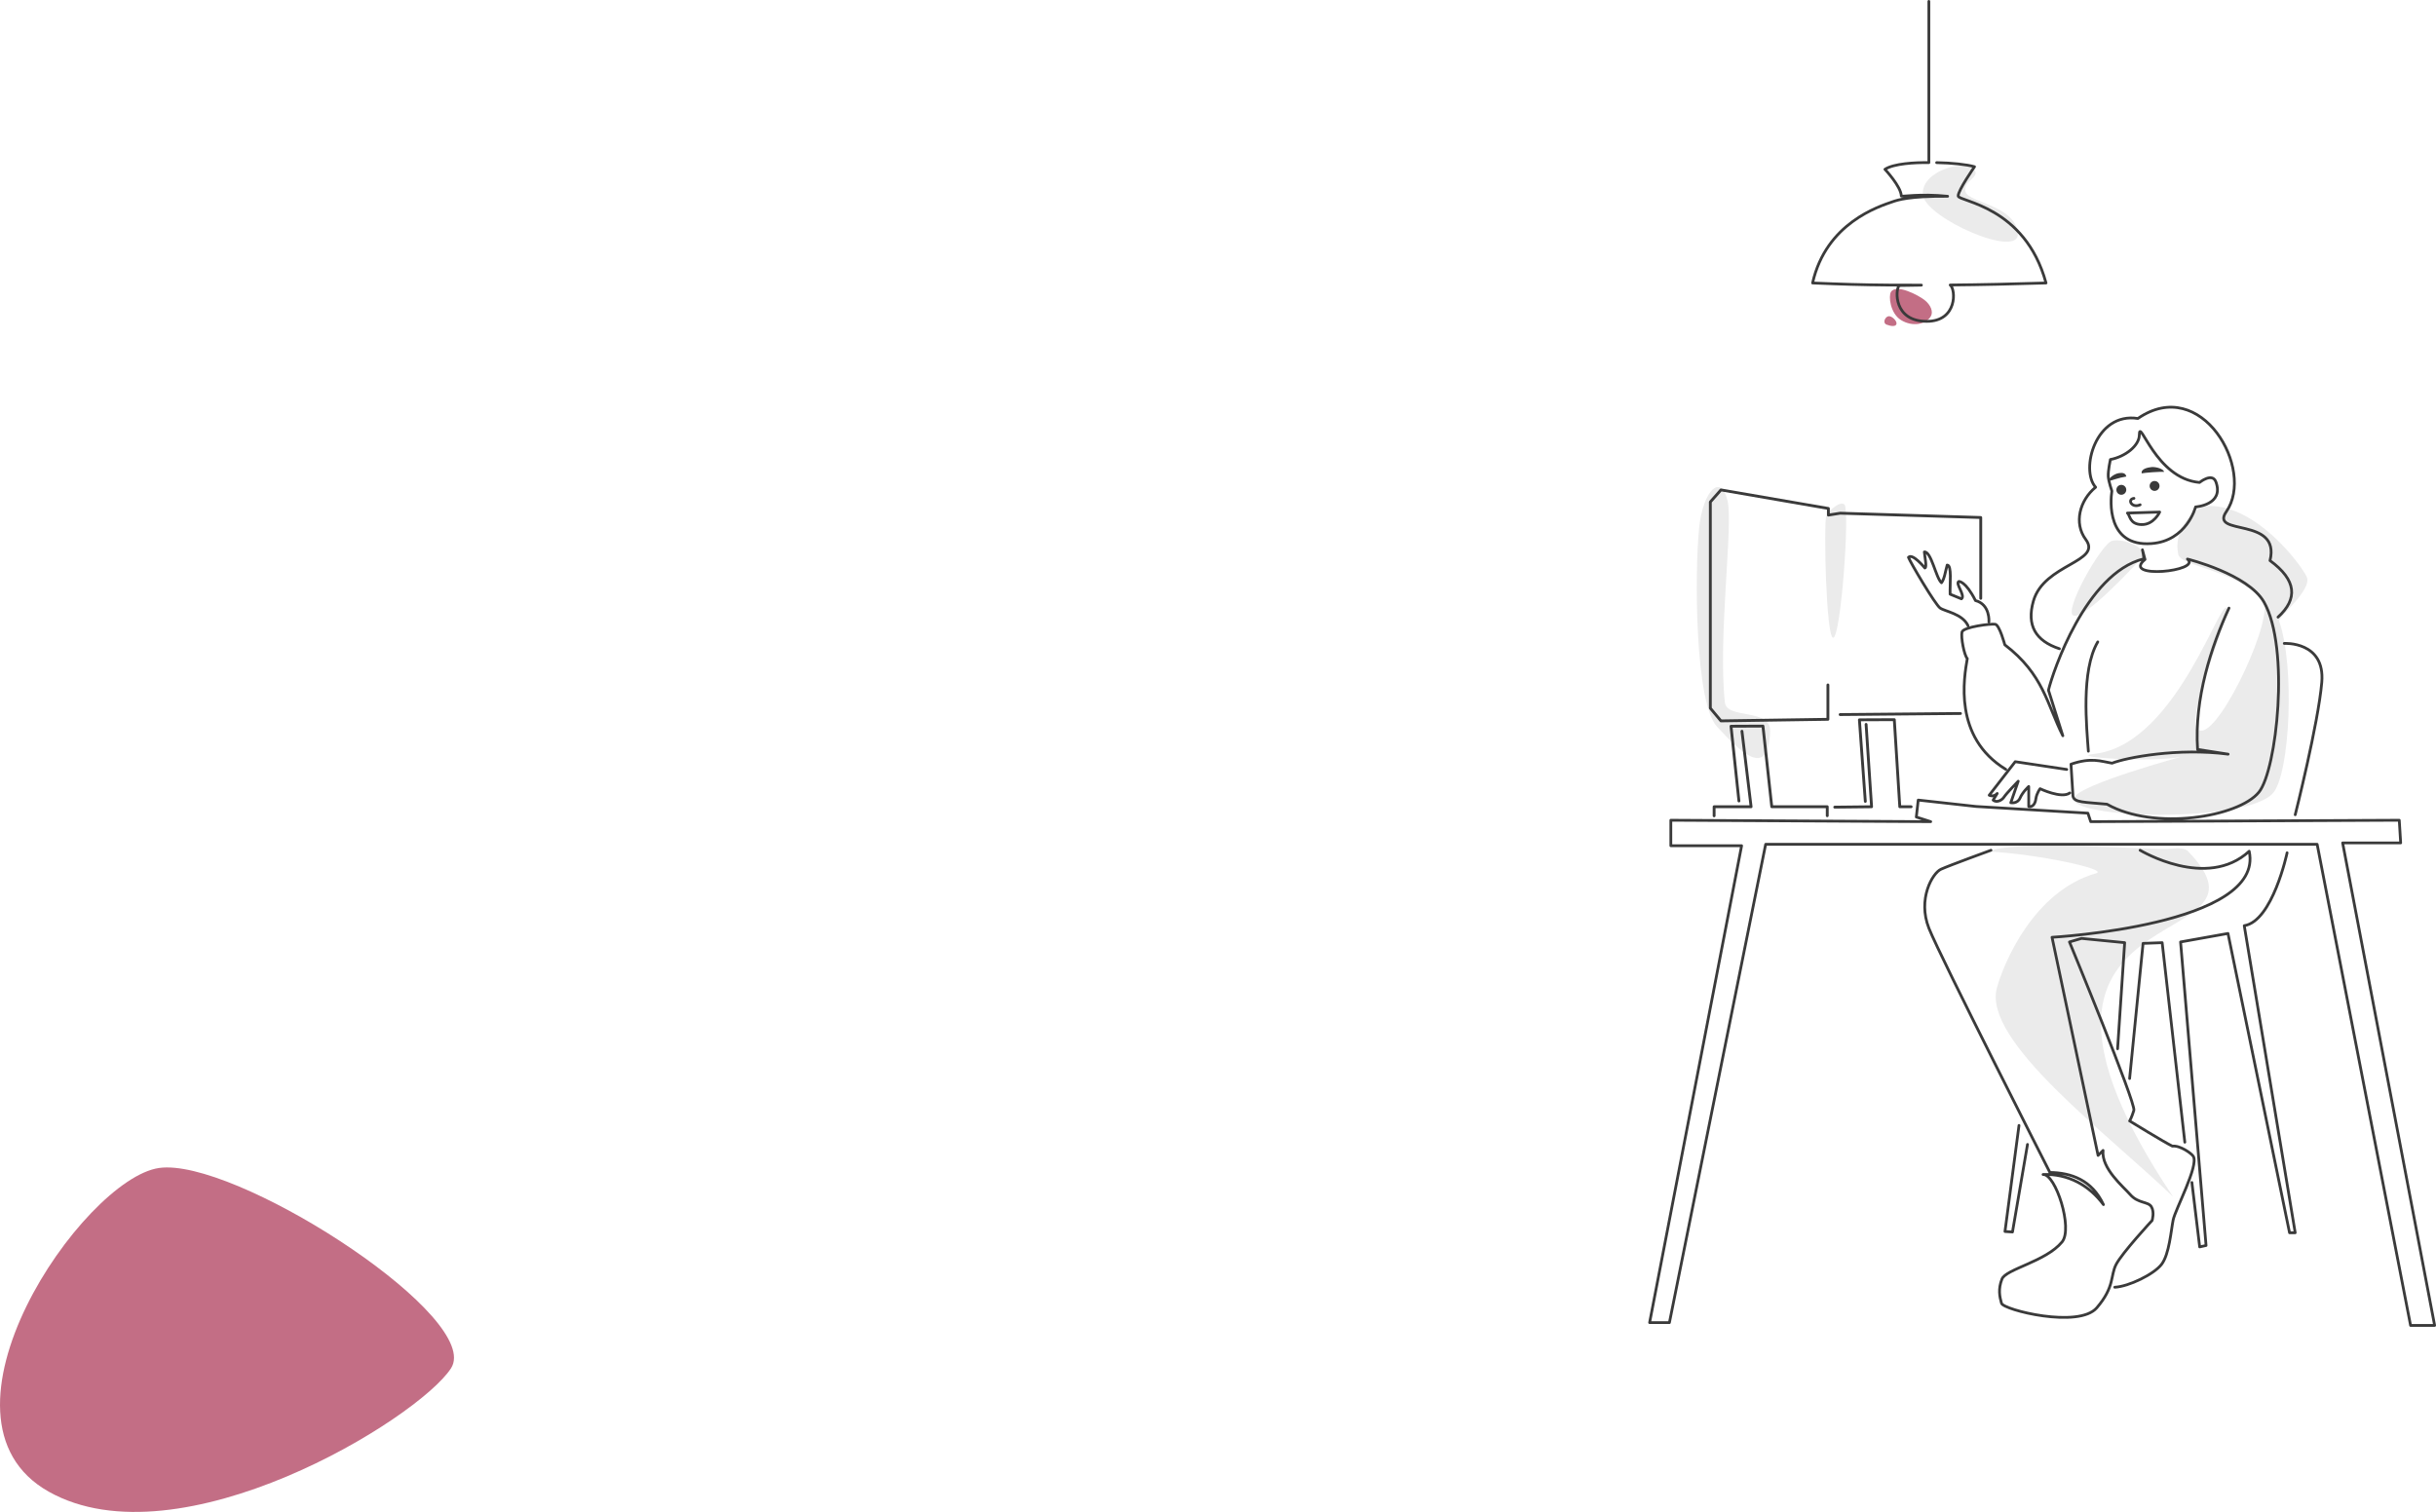
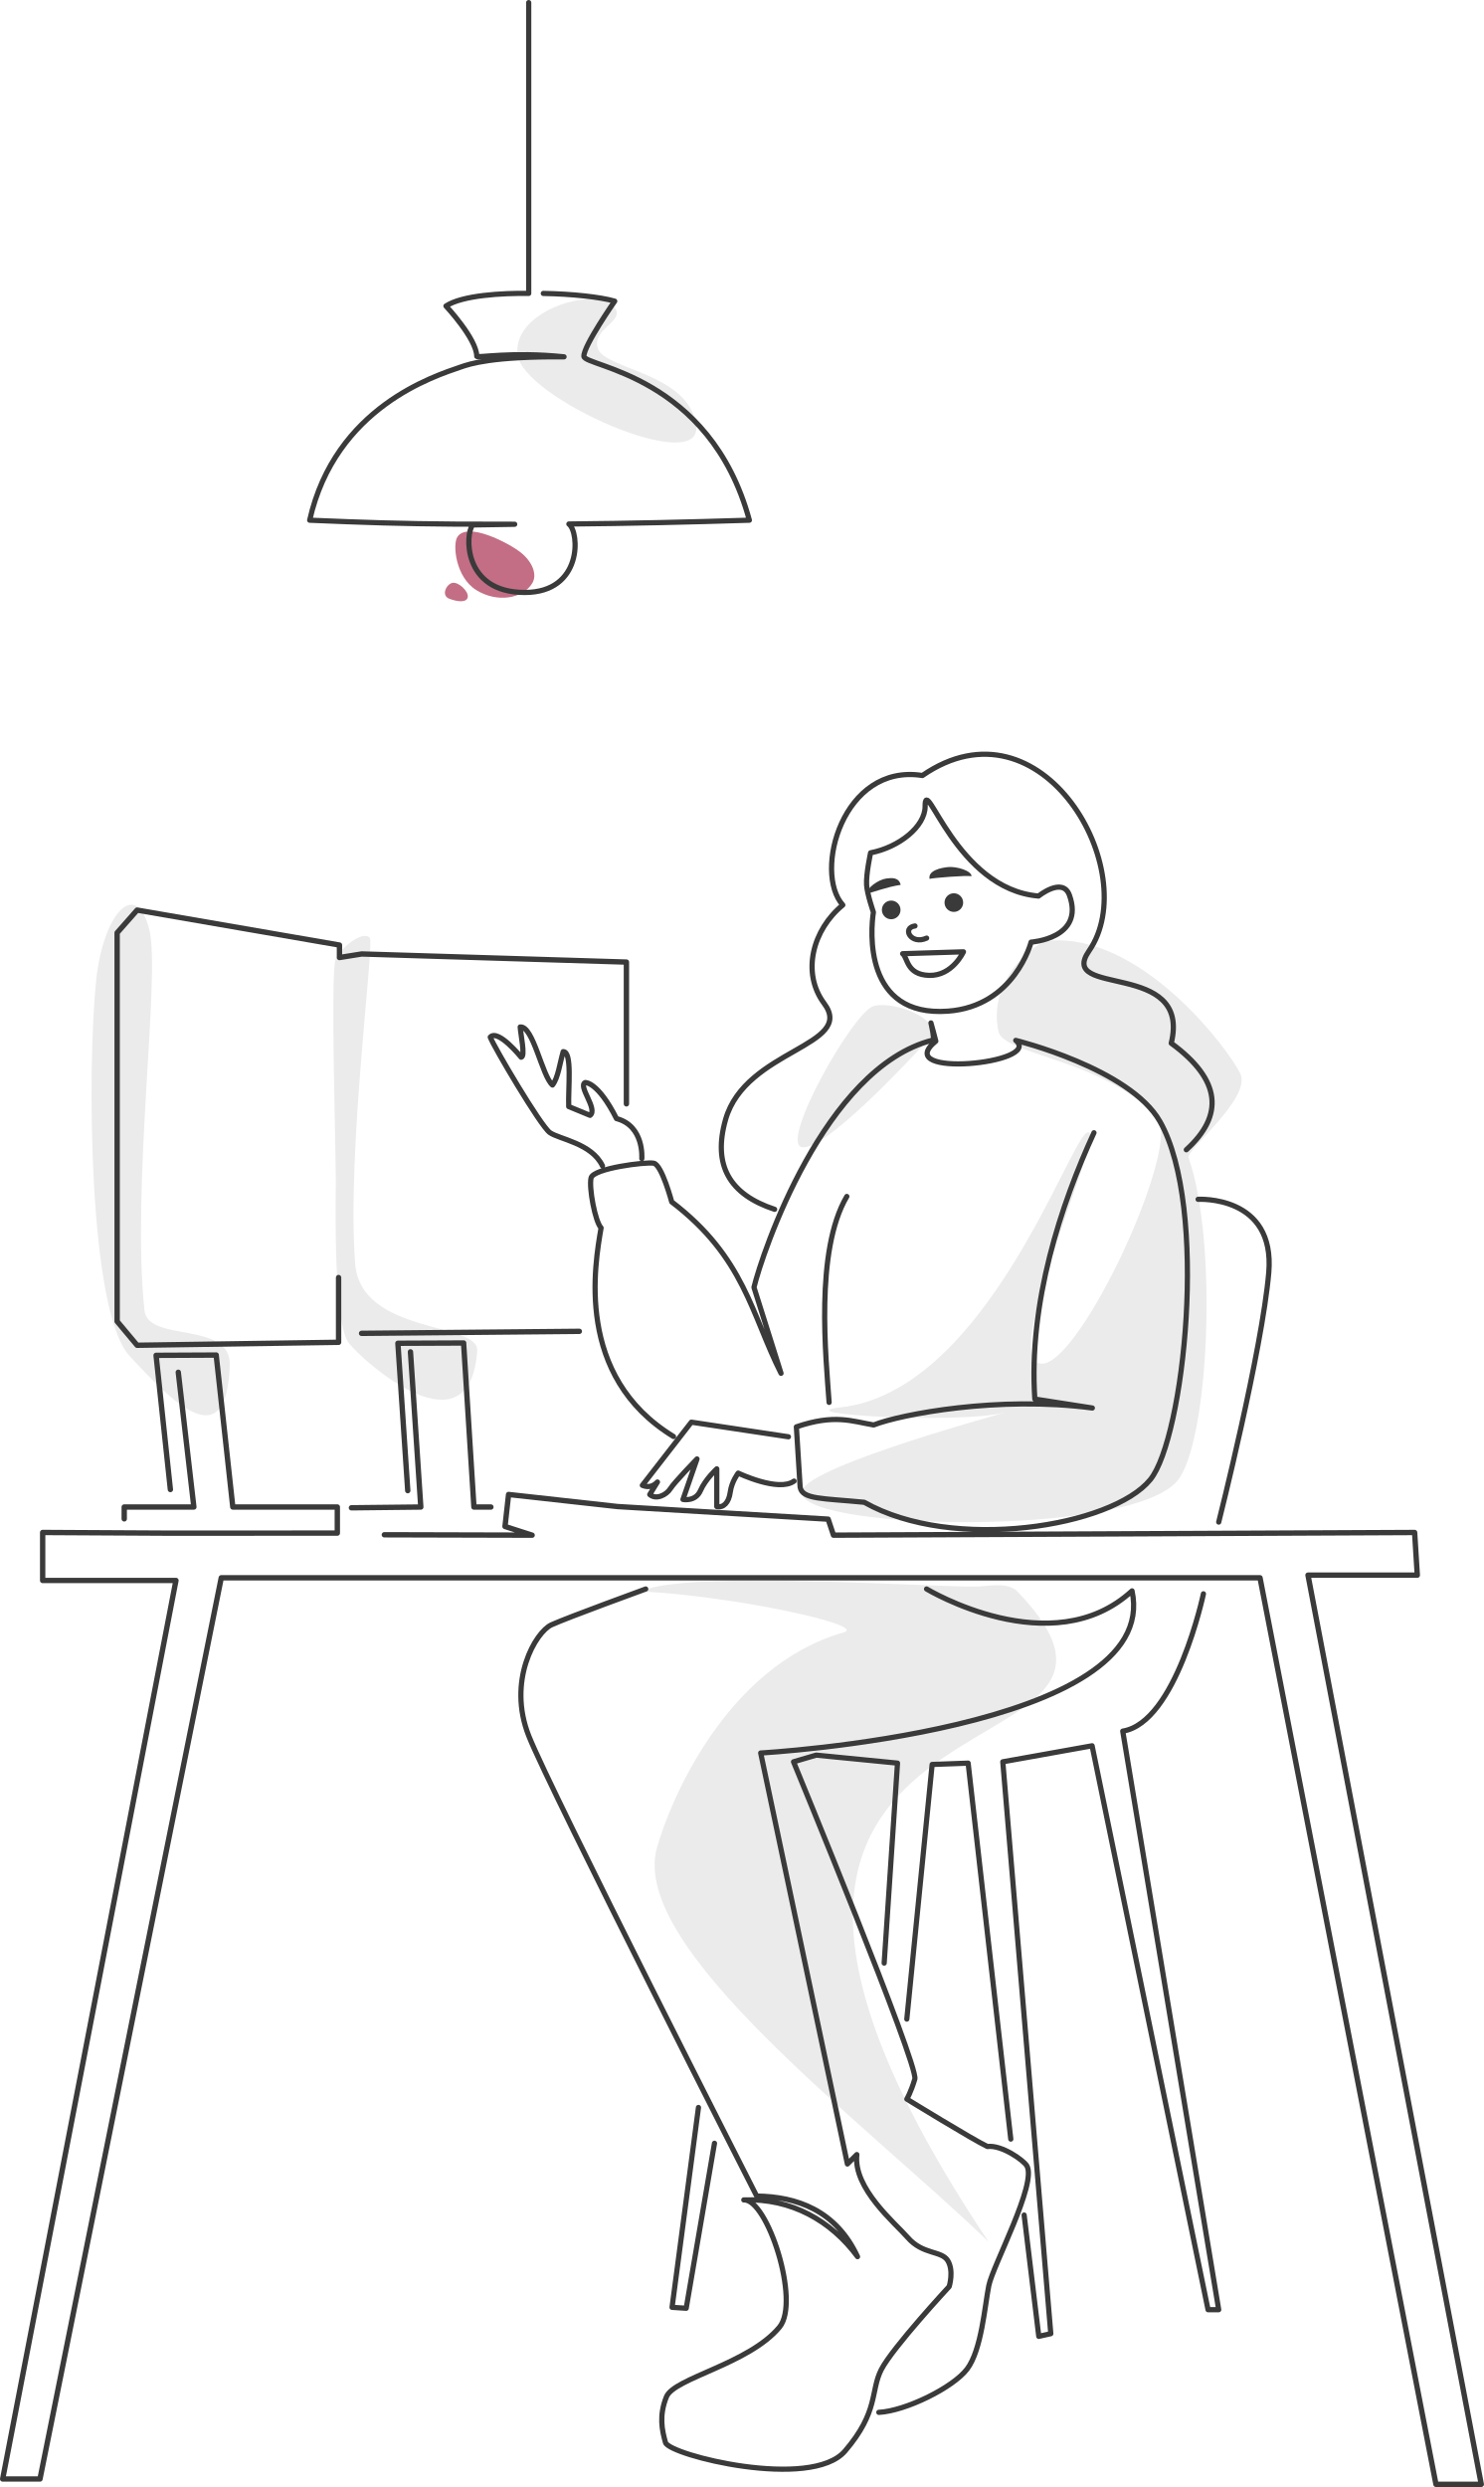
- <svg xmlns="http://www.w3.org/2000/svg" width="999.931" height="620.73" viewBox="0 0 264.565 164.235" version="1.1" id="svg5" xml:space="preserve">
+ <svg xmlns="http://www.w3.org/2000/svg" width="323.409" height="541.917" viewBox="0 0 85.569 143.382" version="1.1" id="svg5" xml:space="preserve">
  <defs id="defs2">
    <linearGradient id="linearGradient60825">
      <stop style="stop-color:#ffffff;stop-opacity:1;" offset="0" id="stop60823" />
    </linearGradient>
  </defs>
  <style id="style9077">
		tspan { white-space:pre }
		.shp0 { fill: #4c4c4c } 
		.shp1 { fill: #000000 } 
		.shp2 { fill: #808080 } 
	</style>
-   <g id="g56894" style="display:inline" transform="translate(-98.88646,-13.14612)">
+   <g id="g56894" style="display:inline" transform="translate(-277.8874,-13.89447)">
    <g id="g18553-1" transform="matrix(1.251609,0,0,1.251609,-191.7708,-27.02807)" style="display:inline">
-       <path id="path23620-3" style="display:inline;opacity:1;fill:#c36e85;fill-opacity:1;stroke:none;stroke-width:0.218;stroke-linecap:round;stroke-linejoin:round;stroke-dasharray:none;stroke-opacity:1;paint-order:stroke fill markers" d="m 396.794,60.196 c 0.042,-0.258 -0.413,-0.694 -0.695,-0.653 -0.282,0.041 -0.559,0.583 -0.151,0.735 0.408,0.152 0.804,0.176 0.846,-0.082 z m -0.483,-2.761 c -0.219,0.352 -0.078,1.85 0.877,2.443 0.954,0.593 2.144,0.404 2.579,-0.321 0.238,-0.396 0.004,-0.986 -0.533,-1.413 -0.537,-0.427 -2.465,-1.444 -2.922,-0.709 z m -149.623,75.984 c -0.234,10e-4 -0.455,0.017 -0.662,0.047 -6.604,0.953 -20.9,21.721 -9.569,28.093 11.331,6.372 32.031,-6.288 34.903,-10.706 2.782,-4.281 -17.404,-17.479 -24.672,-17.433 z" />
-       <path id="path27475-0" style="display:inline;opacity:1;fill:#000000;fill-opacity:0.079;stroke:none;stroke-width:0.24;stroke-linecap:round;stroke-linejoin:round;stroke-dasharray:none;stroke-opacity:1;paint-order:stroke fill markers" d="m 402.496,46.468 c -1.386,-0.006 -3.555,0.965 -3.413,2.535 0.181,2.011 8.563,5.697 8.233,3.283 -0.33,-2.414 -4.223,-2.568 -4.533,-3.543 -0.31,-0.975 1.527,-1.286 0.625,-2.032 -0.197,-0.163 -0.524,-0.242 -0.912,-0.243 z m 21.505,29.541 c -0.365,-0.002 -0.725,0.073 -1.044,0.292 -0.9,0.615 -2.108,2.076 -1.713,3.91 0.229,1.065 4.755,1.264 7.304,3.917 1.192,1.241 -3.5,11.393 -5.302,11.383 -1.802,-0.01 1.732,-7.962 2.252,-10.413 -0.283,-2.265 -4.19,11.602 -11.52,12.425 -2.669,0.3 5.335,0.786 7.571,0.239 0.154,-0.038 -8.907,2.412 -9.341,3.57 -0.687,1.836 15.046,2.251 17.278,-0.428 1.449,-1.739 1.887,-10.982 0.51,-14.896 -0.114,-0.325 2.932,-2.752 2.386,-3.864 -0.572,-1.165 -4.317,-6.113 -8.382,-6.135 z m -8.495,3.023 c -0.947,0.247 -4.353,6.291 -3.32,6.503 1.033,0.212 5.036,-4.081 5.835,-4.968 0.8,-0.888 -1.569,-1.781 -2.516,-1.534 z M 409.892,105.503 c -2.387,0.008 -4.417,0.129 -5.085,0.497 4.261,0.222 10.461,1.56 9.306,1.889 -5.447,1.548 -8.045,7.868 -8.611,9.951 -1.25,4.605 9.577,12.612 15.286,18.12 -18.334,-27.423 10.403,-20.62 1.268,-30.018 -0.538,-0.384 -1.293,-0.167 -1.926,-0.162 -1.296,0.01 -6.263,-0.289 -10.24,-0.276 z M 382.13,75.549 c -0.592,-2.442 -2.138,-0.817 -2.462,2.351 -0.404,3.953 -0.367,15.193 1.547,17.258 1.914,2.066 4.472,4.732 4.613,0.419 0.068,-2.054 -3.768,-1.02 -3.929,-2.52 -0.608,-5.683 0.741,-15.402 0.23,-17.508 z m 10.15,0.341 c -0.358,-0.362 -1.38,0.521 -1.576,0.991 -0.244,0.586 -0.026,10.661 0.601,10.563 0.669,-0.104 1.45,-11.072 0.975,-11.554 z" />
-       <path id="path19921-9" style="display:inline;opacity:1;fill:none;fill-opacity:1;stroke:#3a3a3a;stroke-width:0.24;stroke-linecap:round;stroke-linejoin:round;stroke-dasharray:none;stroke-opacity:1;paint-order:stroke fill markers" d="M 399.601,32.218 V 46.211 c -1.219,-0.019 -3.065,0.085 -3.812,0.581 0,0 1.412,1.508 1.42,2.317 8.2e-4,0.083 1.614,-0.225 4.02,0.023 -3.313,-0.023 -4.334,0.321 -4.764,0.471 -1.187,0.412 -5.776,1.836 -6.954,7.055 2.523,0.106 4.204,0.162 6.727,0.18 0.61,0.004 2.061,0.006 2.672,0.006 0.436,2.4e-5 -2.323,0.036 -1.887,0.034 -0.345,0.372 -0.487,3.109 2.394,3.109 2.675,0 2.53,-2.779 2.035,-3.154 2.772,-0.024 5.543,-0.088 8.315,-0.175 -1.823,-6.704 -7.605,-7.068 -7.623,-7.549 -0.019,-0.481 1.42,-2.541 1.42,-2.541 -0.664,-0.193 -1.984,-0.335 -3.289,-0.356 m 13.982,41.596 c -1.481,2.513 -0.955,7.482 -0.816,9.486 m -6.019,32.479 -1.216,9.205 0.651,0.043 1.303,-7.599 m 7.818,-8.301 0.614,-9.211 -3.746,-0.368 -1.044,0.307 c 0,0 5.772,14.001 5.588,14.615 -0.184,0.614 -0.368,0.921 -0.368,0.921 0,0 3.04,1.87 3.713,2.186 0.647,-0.086 1.652,0.622 1.813,0.884 0.491,0.798 -1.566,4.606 -1.75,5.527 -0.184,0.921 -0.335,2.961 -0.998,3.838 -0.648,0.858 -2.84,1.934 -4.068,1.996 m 6.079,-12.588 -1.965,-17.317 -1.658,0.061 -1.167,11.729 m 13.665,-19.589 c 0,0 -1.256,5.935 -3.717,6.325 l 4.421,26.65 h -0.491 l -5.342,-25.975 -4.114,0.737 2.211,26.343 -0.553,0.123 -0.675,-5.588 m 8.015,-46.787 c 0,0 3.564,-0.207 3.255,3.377 -0.309,3.584 -2.305,11.49 -2.305,11.49 m -26.4,3.083 c 0,0 -3.615,1.317 -4.342,1.65 -0.728,0.333 -2.051,2.581 -1.042,5.124 1.009,2.542 10.497,21.189 10.497,21.189 1.825,0.022 3.65,0.643 4.647,2.791 -1.219,-1.653 -3.054,-2.694 -5.24,-2.613 1.08,-0.064 2.619,4.677 1.646,5.857 -1.402,1.7 -4.863,2.345 -5.211,3.213 -0.347,0.868 -0.206,1.528 -0.043,2.106 0.162,0.577 6.709,2.214 8.272,0.391 1.563,-1.824 1.163,-2.767 1.672,-3.756 0.518,-1.008 3.126,-3.821 3.126,-3.821 0,0 0.225,-0.722 -0.065,-1.194 -0.29,-0.472 -1.151,-0.263 -1.845,-1.064 -0.569,-0.655 -2.521,-2.263 -2.345,-3.821 l -0.434,0.434 -3.995,-18.932 c 0,0 18.497,-1.042 17.108,-7.468 -3.692,3.399 -9.466,-0.087 -9.466,-0.087 m 22.488,-2.603 -26.773,0.123 -0.246,-0.737 -9.702,-0.581 -5.021,-0.556 -0.165,1.473 1.25,0.401 -22.551,-0.123 v 2.211 h 6.141 l -7.983,41.388 h 1.719 l 8.351,-41.511 h 47.856 l 8.106,41.757 h 2.088 l -7.983,-41.879 h 5.035 z M 404.812,86.062 c 0,0 0.123,-1.504 -1.167,-1.842 -0.866,-1.716 -1.443,-1.658 -1.443,-1.658 -0.344,0.168 0.603,1.228 0.226,1.51 l -0.983,-0.405 c -0.033,-0.841 0.172,-2.53 -0.255,-2.529 -0.155,0.53 -0.235,1.213 -0.493,1.537 -0.481,-0.412 -0.889,-2.735 -1.487,-2.673 0.016,0.325 0.248,1.37 0.044,1.393 0,0 -1.065,-1.318 -1.424,-0.926 0.15,0.419 2.314,4.089 2.744,4.396 0.43,0.307 1.934,0.491 2.426,1.535 m 8.567,12.478 -4.472,-0.673 -2.258,2.909 c 0.256,0.107 0.489,0.065 0.695,-0.152 0,0 -0.22,0.361 -0.354,0.577 0.287,0.252 0.762,0.028 0.949,-0.27 0.187,-0.298 1.228,-1.37 1.228,-1.37 l -0.646,1.865 c 0,0 0.576,0.119 0.805,-0.407 0.229,-0.527 0.752,-1.002 0.752,-1.002 v 1.737 c 0.307,0.068 0.556,-0.18 0.621,-0.666 0.065,-0.486 0.365,-0.875 0.365,-0.875 0,0 1.858,0.89 2.574,0.369 m 5.003,-24.294 2.801,-0.087 c 0,0 -0.506,1.119 -1.585,1.086 -1.046,-0.033 -0.976,-0.817 -1.216,-0.999 z m 0.568,-1.278 c -0.617,0.084 -0.185,0.89 0.537,0.56 m -0.069,-6.072 c 0,0.936 -1.202,1.89 -2.513,2.143 0,0 -0.214,0.981 -0.184,1.476 0.026,0.432 0.314,1.259 0.314,1.259 -0.13,0.826 -0.462,4.841 3.43,4.559 3.078,-0.223 3.834,-3.18 3.834,-3.18 0,0 2.485,-0.166 1.767,-2.161 -0.31,-0.862 -1.423,0.038 -1.423,0.038 -3.814,-0.32 -5.226,-5.71 -5.226,-4.136 z m 12.033,15.821 c 1.734,-1.579 1.623,-3.211 -0.695,-4.907 0.945,-3.865 -5.287,-2.086 -3.787,-4.253 2.519,-3.639 -2.161,-11.883 -7.677,-8.079 -3.666,-0.582 -5.031,4.454 -3.667,5.966 -1.387,1.134 -1.911,3.122 -0.86,4.531 1.466,1.966 -3.619,2.116 -4.54,5.346 -0.603,2.114 0.182,3.456 2.259,4.14 m 14.712,-3.527 c -1.517,3.291 -3.024,7.845 -2.724,12.266 l 2.649,0.412 c -4.326,-0.57 -8.814,0.288 -10.074,0.782 -0.991,-0.167 -1.8,-0.516 -3.561,0.087 l 0.174,2.779 c 0.1,0.564 1,0.506 2.953,0.695 4.095,2.32 11.416,1.122 13.178,-1.042 1.552,-1.906 2.704,-12.523 0.444,-16.5 -1.388,-2.444 -6.643,-3.734 -6.643,-3.734 1.29,1.066 -5.803,1.766 -3.682,0.035 -0.026,-0.123 -0.224,-0.839 -0.224,-0.839 0,0 0.177,0.748 0.086,0.79 -5.002,1.265 -7.87,9.844 -8.24,11.391 l 1.247,3.957 c -1.369,-2.715 -1.677,-5.333 -5.036,-7.895 0,0 -0.455,-1.712 -0.829,-1.781 -0.374,-0.069 -2.78,0.235 -2.886,0.675 -0.106,0.441 0.184,2.016 0.461,2.303 -0.282,1.648 -1.23,6.826 3.336,9.61" />
-       <path id="path12930" style="display:inline;fill:none;fill-opacity:1;stroke:#3a3a3a;stroke-width:0.247;stroke-linecap:round;stroke-linejoin:round;stroke-dasharray:none;stroke-opacity:1;paint-order:fill markers stroke" d="m 394.63,102.113 -0.476,-7.146 m 8.19,-0.946 -10.442,0.093 m 0,-17.476 12.201,0.374 v 7.016 m -20.721,11.534 0.793,6.551 h -3.208 v 0.789 m 4.236,-7.79 0.766,7.001 h 4.815 v 0.78 m 0.65,-0.744 3.196,-0.035 m 1.972,-7.557 0.476,7.557 h 0.986 m -6.161,-25.475 -1.021,0.163 v -0.574 l -9.322,-1.611 -0.921,1.045 v 17.9 l 0.921,1.101 9.281,-0.137 v -2.982 m 3.246,10.105 -0.513,-7.079 3.029,-0.013 m -13.483,7.058 -0.687,-6.488 2.771,-0.013" />
+       <path id="path23620-3" style="display:inline;opacity:1;fill:#c36e85;fill-opacity:1;stroke:none;stroke-width:0.218;stroke-linecap:round;stroke-linejoin:round;stroke-dasharray:none;stroke-opacity:1;paint-order:stroke fill markers" d="m 396.794,60.196 c 0.042,-0.258 -0.413,-0.694 -0.695,-0.653 -0.282,0.041 -0.559,0.583 -0.151,0.735 0.408,0.152 0.804,0.176 0.846,-0.082 z m -0.483,-2.761 c -0.219,0.352 -0.078,1.85 0.877,2.443 0.954,0.593 2.144,0.404 2.579,-0.321 0.238,-0.396 0.004,-0.986 -0.533,-1.413 -0.537,-0.427 -2.465,-1.444 -2.922,-0.709 z" />
+       <path id="path27475-0" style="display:inline;opacity:1;fill:#000000;fill-opacity:0.079;stroke:none;stroke-width:0.24;stroke-linecap:round;stroke-linejoin:round;stroke-dasharray:none;stroke-opacity:1;paint-order:stroke fill markers" d="m 402.496,46.468 c -1.386,-0.006 -3.555,0.965 -3.413,2.535 0.181,2.011 8.563,5.697 8.233,3.283 -0.33,-2.414 -4.223,-2.568 -4.533,-3.543 -0.31,-0.975 1.527,-1.286 0.625,-2.032 -0.197,-0.163 -0.524,-0.242 -0.912,-0.243 z m 21.505,29.541 c -0.365,-0.002 -0.725,0.073 -1.044,0.292 -0.9,0.615 -2.108,2.076 -1.713,3.91 0.229,1.065 4.755,1.264 7.304,3.917 1.192,1.241 -3.5,11.393 -5.302,11.383 -1.802,-0.01 1.732,-7.962 2.252,-10.413 -0.283,-2.265 -4.19,11.602 -11.52,12.425 -2.669,0.3 5.335,0.786 7.571,0.239 0.154,-0.038 -8.907,2.412 -9.341,3.57 -0.687,1.836 15.046,2.251 17.278,-0.428 1.449,-1.739 1.887,-10.982 0.51,-14.896 -0.114,-0.325 2.932,-2.752 2.386,-3.864 -0.572,-1.165 -4.317,-6.113 -8.382,-6.135 z m -8.495,3.023 c -0.947,0.247 -4.353,6.291 -3.32,6.503 1.033,0.212 5.036,-4.081 5.835,-4.968 0.8,-0.888 -1.569,-1.781 -2.516,-1.534 z M 409.892,105.503 c -2.387,0.008 -4.417,0.129 -5.085,0.497 4.261,0.222 10.461,1.56 9.306,1.889 -5.447,1.548 -8.045,7.868 -8.611,9.951 -1.25,4.605 9.577,12.612 15.286,18.12 -18.334,-27.423 10.403,-20.62 1.268,-30.018 -0.538,-0.384 -1.293,-0.167 -1.926,-0.162 -1.296,0.01 -6.263,-0.289 -10.24,-0.276 z M 382.13,75.549 c -0.592,-2.442 -2.138,-0.817 -2.462,2.351 -0.404,3.953 -0.367,15.193 1.547,17.258 1.914,2.066 4.472,4.732 4.613,0.419 0.068,-2.054 -3.768,-1.02 -3.929,-2.52 -0.608,-5.683 0.741,-15.402 0.23,-17.508 z m 10.15,0.341 c -0.358,-0.362 -1.38,0.521 -1.576,0.991 -0.244,0.586 0.021,9.161 0.011,10.28 -0.009,1.119 -0.107,6.484 0.593,7.391 0.701,0.906 5.578,5.192 5.921,0.365 0.095,-1.339 -5.373,-0.733 -5.624,-4.021 -0.397,-5.194 0.907,-14.77 0.674,-15.006 z" />
+       <path id="path19921-9" style="display:inline;opacity:1;fill:none;fill-opacity:1;stroke:#3a3a3a;stroke-width:0.24;stroke-linecap:round;stroke-linejoin:round;stroke-dasharray:none;stroke-opacity:1;paint-order:stroke fill markers" d="M 399.601,32.816 V 46.211 c -1.219,-0.019 -3.065,0.085 -3.812,0.581 0,0 1.412,1.508 1.42,2.317 8.2e-4,0.083 1.614,-0.225 4.02,0.023 -3.313,-0.023 -4.334,0.321 -4.764,0.471 -1.187,0.412 -5.776,1.836 -6.954,7.055 2.523,0.106 4.204,0.162 6.727,0.18 0.61,0.004 2.061,0.006 2.672,0.006 0.436,2.4e-5 -2.323,0.036 -1.887,0.034 -0.345,0.372 -0.487,3.109 2.394,3.109 2.675,0 2.53,-2.779 2.035,-3.154 2.772,-0.024 5.543,-0.088 8.315,-0.175 -1.823,-6.704 -7.605,-7.068 -7.623,-7.549 -0.019,-0.481 1.42,-2.541 1.42,-2.541 -0.664,-0.193 -1.984,-0.335 -3.289,-0.356 m 13.982,41.596 c -1.481,2.513 -0.955,7.482 -0.816,9.486 m -6.019,32.479 -1.216,9.205 0.651,0.043 1.303,-7.599 m 7.818,-8.301 0.614,-9.211 -3.746,-0.368 -1.044,0.307 c 0,0 5.772,14.001 5.588,14.615 -0.184,0.614 -0.368,0.921 -0.368,0.921 0,0 3.04,1.87 3.713,2.186 0.647,-0.086 1.652,0.622 1.813,0.884 0.491,0.798 -1.566,4.606 -1.75,5.527 -0.184,0.921 -0.335,2.961 -0.998,3.838 -0.648,0.858 -2.84,1.934 -4.068,1.996 m 6.079,-12.588 -1.965,-17.317 -1.658,0.061 -1.167,11.729 m 13.665,-19.589 c 0,0 -1.256,5.935 -3.717,6.325 l 4.421,26.65 h -0.491 l -5.342,-25.975 -4.114,0.737 2.211,26.343 -0.553,0.123 -0.675,-5.588 m 8.015,-46.787 c 0,0 3.564,-0.207 3.255,3.377 -0.309,3.584 -2.305,11.49 -2.305,11.49 m -26.4,3.083 c 0,0 -3.615,1.317 -4.342,1.65 -0.728,0.333 -2.051,2.581 -1.042,5.124 1.009,2.542 10.497,21.189 10.497,21.189 1.825,0.022 3.65,0.643 4.647,2.791 -1.219,-1.653 -3.054,-2.694 -5.24,-2.613 1.08,-0.064 2.619,4.677 1.646,5.857 -1.402,1.7 -4.863,2.345 -5.211,3.213 -0.347,0.868 -0.206,1.528 -0.043,2.106 0.162,0.577 6.709,2.214 8.272,0.391 1.563,-1.824 1.163,-2.767 1.672,-3.756 0.518,-1.008 3.126,-3.821 3.126,-3.821 0,0 0.225,-0.722 -0.065,-1.194 -0.29,-0.472 -1.151,-0.263 -1.845,-1.064 -0.569,-0.655 -2.521,-2.263 -2.345,-3.821 l -0.434,0.434 -3.995,-18.932 c 0,0 18.497,-1.042 17.108,-7.468 -3.692,3.399 -9.466,-0.087 -9.466,-0.087 M 404.812,86.062 c 0,0 0.123,-1.504 -1.167,-1.842 -0.866,-1.716 -1.443,-1.658 -1.443,-1.658 -0.344,0.168 0.603,1.228 0.226,1.51 l -0.983,-0.405 c -0.033,-0.841 0.172,-2.53 -0.255,-2.529 -0.155,0.53 -0.235,1.213 -0.493,1.537 -0.481,-0.412 -0.889,-2.735 -1.487,-2.673 0.016,0.325 0.248,1.37 0.044,1.393 0,0 -1.065,-1.318 -1.424,-0.926 0.15,0.419 2.314,4.089 2.744,4.396 0.43,0.307 1.934,0.491 2.426,1.535 m 8.567,12.478 -4.472,-0.673 -2.258,2.909 c 0.256,0.107 0.489,0.065 0.695,-0.152 0,0 -0.22,0.361 -0.354,0.577 0.287,0.252 0.762,0.028 0.949,-0.27 0.187,-0.298 1.228,-1.37 1.228,-1.37 l -0.646,1.865 c 0,0 0.576,0.119 0.805,-0.407 0.229,-0.527 0.752,-1.002 0.752,-1.002 v 1.737 c 0.307,0.068 0.556,-0.18 0.621,-0.666 0.065,-0.486 0.365,-0.875 0.365,-0.875 0,0 1.858,0.89 2.574,0.369 m 5.003,-24.294 2.801,-0.087 c 0,0 -0.506,1.119 -1.585,1.086 -1.046,-0.033 -0.976,-0.817 -1.216,-0.999 z m 0.568,-1.278 c -0.617,0.084 -0.185,0.89 0.537,0.56 m -0.069,-6.072 c 0,0.936 -1.202,1.89 -2.513,2.143 0,0 -0.214,0.981 -0.184,1.476 0.026,0.432 0.314,1.259 0.314,1.259 -0.13,0.826 -0.462,4.841 3.43,4.559 3.078,-0.223 3.834,-3.18 3.834,-3.18 0,0 2.485,-0.166 1.767,-2.161 -0.31,-0.862 -1.423,0.038 -1.423,0.038 -3.814,-0.32 -5.226,-5.71 -5.226,-4.136 z m 12.033,15.821 c 1.734,-1.579 1.623,-3.211 -0.695,-4.907 0.945,-3.865 -5.287,-2.086 -3.787,-4.253 2.519,-3.639 -2.161,-11.883 -7.677,-8.079 -3.666,-0.582 -5.031,4.454 -3.667,5.966 -1.387,1.134 -1.911,3.122 -0.86,4.531 1.466,1.966 -3.619,2.116 -4.54,5.346 -0.603,2.114 0.182,3.456 2.259,4.14 m 14.712,-3.527 c -1.517,3.291 -3.024,7.845 -2.724,12.266 l 2.649,0.412 c -4.326,-0.57 -8.814,0.288 -10.074,0.782 -0.991,-0.167 -1.8,-0.516 -3.561,0.087 l 0.13,2.075 0.044,0.704 c 0.1,0.564 1,0.506 2.953,0.695 4.095,2.32 11.416,1.122 13.178,-1.042 1.552,-1.906 2.704,-12.523 0.444,-16.5 -1.388,-2.444 -6.643,-3.734 -6.643,-3.734 1.29,1.066 -5.803,1.766 -3.682,0.035 -0.026,-0.123 -0.224,-0.839 -0.224,-0.839 0,0 0.177,0.748 0.086,0.79 -5.002,1.265 -7.87,9.844 -8.24,11.391 l 1.247,3.957 c -1.369,-2.715 -1.677,-5.333 -5.036,-7.895 0,0 -0.455,-1.712 -0.829,-1.781 -0.374,-0.069 -2.78,0.235 -2.886,0.675 -0.106,0.441 0.184,2.016 0.461,2.303 -0.282,1.648 -1.23,6.826 3.336,9.61" />
+       <path id="path12930" style="display:inline;fill:none;fill-opacity:1;stroke:#3a3a3a;stroke-width:0.247;stroke-linecap:round;stroke-linejoin:round;stroke-dasharray:none;stroke-opacity:1;paint-order:fill markers stroke" d="m 394.63,102.113 -0.476,-7.146 m 7.779,-0.946 -10.031,0.093 m 0,-17.476 12.201,0.374 v 6.53 m -20.646,12.365 0.055,0.479 0.663,5.727 h -3.208 v 0.546 m 4.236,-7.547 0.766,7.001 h 4.815 v 1.202 l -7.874,0.002 -5.701,-0.031 v 2.211 h 6.141 l -7.983,41.388 h 1.719 l 8.351,-41.511 h 47.856 l 8.106,41.757 h 2.088 l -7.983,-41.879 h 5.035 l -0.123,-1.965 -26.773,0.123 -0.246,-0.737 -9.702,-0.581 -5.021,-0.556 -0.165,1.473 1.25,0.401 -6.808,-0.018 m -1.517,-1.243 3.196,-0.035 m 1.972,-7.557 0.476,7.557 h 0.781 m -5.955,-25.475 -1.021,0.163 v -0.574 l -9.322,-1.611 -0.921,1.045 v 17.9 l 0.921,1.101 9.281,-0.137 v -2.982 m 3.187,9.815 -0.454,-6.788 3.029,-0.013 m -13.511,6.749 -0.659,-6.18 2.771,-0.013" />
      <path id="path15480-7-4" style="display:inline;fill:#3a3a3a;fill-opacity:1;stroke:none;stroke-width:0.099;stroke-linecap:round;stroke-linejoin:round;stroke-dasharray:none;stroke-opacity:1;paint-order:stroke fill markers" d="m 418.925,72.635 c -0.337,0.033 -0.935,0.16 -0.856,0.545 0.184,-0.049 1.703,-0.17 1.932,-0.123 0.008,-0.254 -0.692,-0.459 -1.076,-0.422 z m -3.719,1.217 c 0.235,-0.042 0.886,-0.302 1.532,-0.397 -0.083,-0.357 -0.415,-0.323 -0.652,-0.294 -0.37,0.045 -0.94,0.452 -0.88,0.692 z m 3.981,-0.01 c -0.237,2.3e-4 -0.429,0.193 -0.429,0.43 2.3e-4,0.237 0.192,0.429 0.429,0.429 0.237,5.7e-5 0.43,-0.192 0.43,-0.429 6e-5,-0.237 -0.192,-0.43 -0.43,-0.43 z m -2.886,0.337 c -0.237,2.3e-4 -0.429,0.193 -0.429,0.43 -6e-5,0.237 0.192,0.43 0.429,0.43 0.237,5.7e-5 0.43,-0.192 0.43,-0.43 6e-5,-0.237 -0.192,-0.43 -0.43,-0.43 z" />
    </g>
  </g>
  <style id="style58337">
		tspan { white-space:pre }
		.shp0 { fill: #4c4c4c } 
		.shp1 { fill: #000000 } 
		.shp2 { fill: #808080 } 
	</style>
  <style type="text/css" id="style73738">
	.st0{fill-rule:evenodd;clip-rule:evenodd;}
</style>
+   <style id="style24127">
+ 		tspan { white-space:pre }
+ 		.shp0 { fill: #4c4c4c } 
+ 		.shp1 { fill: #000000 } 
+ 		.shp2 { fill: #808080 } 
+ 	</style>
</svg>
